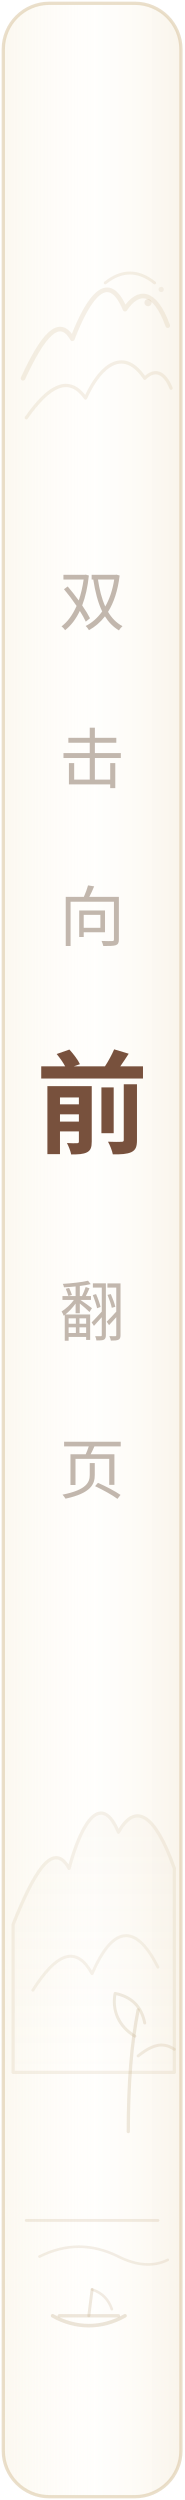
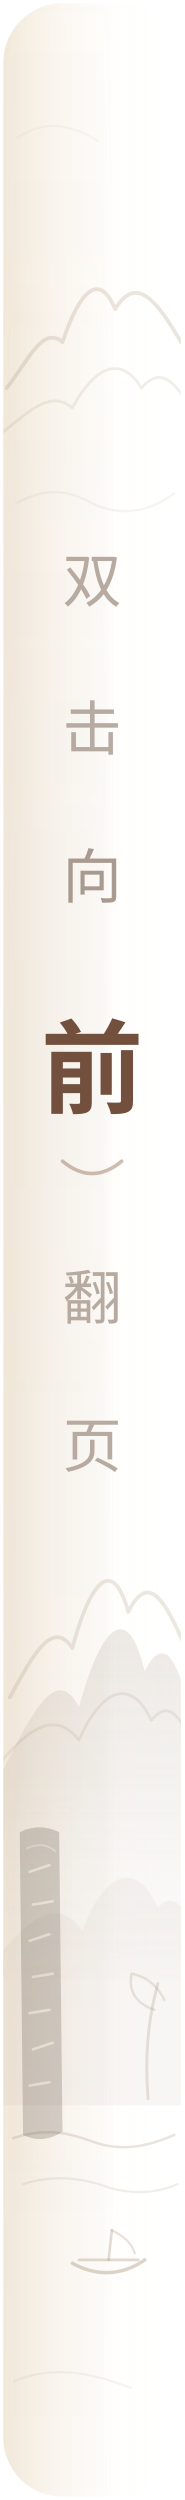
<svg xmlns="http://www.w3.org/2000/svg" viewBox="0 0 56 760" role="img" aria-labelledby="title desc">
  <defs>
    <linearGradient id="paper" x1="0" y1="0" x2="1" y2="0">
-       <stop offset="0" stop-color="#fbf7ed" stop-opacity=".82" />
-       <stop offset=".52" stop-color="#fffdf8" stop-opacity=".34" />
-       <stop offset="1" stop-color="#f7f0e2" stop-opacity=".68" />
+       <stop offset="0" stop-color="#eee2cf" stop-opacity=".78" />
+       <stop offset=".28" stop-color="#f7f0e4" stop-opacity=".62" />
+       <stop offset=".72" stop-color="#fffdf8" stop-opacity=".18" />
+       <stop offset="1" stop-color="#fffdf8" stop-opacity="0" />
    </linearGradient>
-     <linearGradient id="mist" x1="0" y1="0" x2="0" y2="1">
-       <stop offset="0" stop-color="#d7c4a1" stop-opacity=".30" />
-       <stop offset="1" stop-color="#d7c4a1" stop-opacity="0" />
+     <linearGradient id="inkFade" x1="0" y1="0" x2="0" y2="1">
+       <stop offset="0" stop-color="#7d6a58" stop-opacity=".02" />
+       <stop offset=".42" stop-color="#7d6a58" stop-opacity=".18" />
+       <stop offset="1" stop-color="#5f4b3b" stop-opacity=".04" />
    </linearGradient>
+     <linearGradient id="mountainWash" x1="0" y1="0" x2="0" y2="1">
+       <stop offset="0" stop-color="#907b66" stop-opacity=".24" />
+       <stop offset="1" stop-color="#907b66" stop-opacity=".02" />
+     </linearGradient>
+     <filter id="soft" x="-30%" y="-30%" width="160%" height="160%">
+       <feGaussianBlur stdDeviation="1.2" />
+     </filter>
+     <filter id="grain" x="-20%" y="-10%" width="140%" height="120%">
+       <feTurbulence type="fractalNoise" baseFrequency=".55" numOctaves="2" seed="8" result="noise" />
+       <feColorMatrix in="noise" type="saturate" values="0" result="gray" />
+       <feComponentTransfer in="gray" result="fade">
+         <feFuncA type="table" tableValues="0 .09" />
+       </feComponentTransfer>
+       <feBlend in="SourceGraphic" in2="fade" mode="multiply" />
+     </filter>
+     <clipPath id="clip">
+       <rect x="1" y="1" width="54" height="758" rx="18" />
+     </clipPath>
  </defs>
-   <rect x="1" y="1" width="54" height="758" rx="14" fill="url(#paper)" stroke="#d8c4a1" stroke-opacity=".55" />
-   <g opacity=".20" fill="none" stroke="#cbb58e" stroke-linecap="round" stroke-linejoin="round">
-     <path d="M7 115 C13 102 18 96 22 103 C27 90 33 82 38 94 C42 88 47 88 51 99" stroke-width="1.4" />
-     <path d="M8 127 C15 117 21 114 26 121 C31 110 38 106 44 115 C47 112 50 113 52 118" stroke-width="1.0" />
-     <path d="M32 86 C37 82 42 82 47 86" stroke-width=".9" />
+   <g clip-path="url(#clip)">
+     <rect x="1" y="1" width="54" height="758" rx="18" fill="url(#paper)" />
+     <rect x="2" y="2" width="31" height="756" fill="url(#inkFade)" opacity=".20" filter="url(#soft)" />
+     <g fill="none" stroke="#a79278" stroke-linecap="round" stroke-linejoin="round">
+       <path d="M2 118 C9 109 13 99 19 104 C24 89 30 82 35 94 C41 84 47 90 55 104" stroke-width="1.15" opacity=".24" />
+       <path d="M0 132 C8 126 15 118 22 124 C29 111 37 108 43 118 C48 112 52 115 56 121" stroke-width=".85" opacity=".16" />
+       <path d="M5 153 C14 148 21 149 28 153 C36 157 45 156 53 150" stroke-width=".7" opacity=".10" />
+       <path d="M3 516 C10 503 16 492 22 501 C27 482 34 472 39 490 C45 478 50 486 56 500" stroke-width="1.15" opacity=".22" />
+       <path d="M0 536 C9 525 17 520 24 529 C31 513 40 510 46 523 C50 518 53 520 56 525" stroke-width=".85" opacity=".16" />
+     </g>
+     <path d="M0 540 C9 522 17 505 24 519 C31 493 39 487 44 508 C49 498 53 503 56 514 L56 602 L0 602 Z" fill="url(#mountainWash)" opacity=".68" />
+     <path d="M0 594 C10 582 18 577 25 587 C32 568 42 566 48 580 C51 576 54 578 56 581 L56 640 L0 640 Z" fill="#8f7b67" opacity=".07" />
+     <g fill="none" stroke="#9d856b" stroke-linecap="round">
+       <path d="M4 650 C13 647 20 648 28 651 C36 654 44 653 53 649" stroke-width=".75" opacity=".22" />
+       <path d="M7 664 C16 661 25 662 33 665 C40 667 47 667 54 664" stroke-width=".65" opacity=".15" />
+       <path d="M22 688 C29 692 37 692 44 687" stroke-width="1.05" opacity=".35" />
+       <path d="M24 687 H42" stroke-width=".85" opacity=".31" />
+       <path d="M33 687 L34 678" stroke-width=".8" opacity=".28" />
+       <path d="M34 678 C38 680 40 682 41 685" stroke-width=".7" opacity=".23" />
+       <path d="M45 638 C44 625 45 614 48 603" stroke-width=".9" opacity=".22" />
+       <path d="M47 611 C41 609 39 605 40 600 C45 601 48 604 50 608" stroke-width=".75" opacity=".20" />
+     </g>
+     <g transform="translate(5 554)" opacity=".23" filter="url(#grain)">
+       <path d="M1 3 Q7 0 13 3 L14 94 Q8 98 2 95 Z" fill="#4d4036" />
+       <path d="M4 15 L10 13 M5 25 L11 24 M4 36 L10 34 M5 47 L11 46 M4 58 L10 57 M5 69 L11 67 M4 80 L10 79" stroke="#eadfcf" stroke-width=".8" stroke-linecap="round" opacity=".74" />
+       <path d="M3 8 C7 6 10 7 12 9" stroke="#eadfcf" stroke-width=".55" fill="none" opacity=".48" />
+     </g>
+     <path d="M5 42 C14 36 22 38 30 43" stroke="#cbb99f" stroke-width=".7" opacity=".11" fill="none" />
+     <path d="M4 724 C16 719 27 721 40 726" stroke="#bca58a" stroke-width=".65" opacity=".13" fill="none" />
  </g>
-   <g font-family="SimSun, Songti SC, serif" text-anchor="middle">
-     <text x="28" y="190" font-size="20" fill="#c2b7ad">双</text>
-     <text x="28" y="238" font-size="20" fill="#c2b7ad">击</text>
-     <text x="28" y="286" font-size="20" fill="#c2b7ad">向</text>
-     <text x="28" y="348" font-size="34" font-weight="700" fill="#78513d">前</text>
-     <text x="28" y="406" font-size="20" fill="#c2b7ad">翻</text>
-     <text x="28" y="454" font-size="20" fill="#c2b7ad">页</text>
+   <g font-family="STSong, SimSun, 'Songti SC', serif" text-anchor="middle">
+     <text x="28" y="183" font-size="18" fill="#b7aaa0">双</text>
+     <text x="28" y="228" font-size="18" fill="#b7aaa0">击</text>
+     <text x="28" y="273" font-size="18" fill="#a99a8f">向</text>
+     <text x="28" y="336" font-size="31" font-weight="700" fill="#72503d">前</text>
+     <path d="M19 353 C25 358 31 358 37 353" fill="none" stroke="#9b765f" stroke-width="1.1" stroke-linecap="round" opacity=".48" />
+     <text x="28" y="401" font-size="18" fill="#b7aaa0">翻</text>
+     <text x="28" y="446" font-size="18" fill="#b7aaa0">页</text>
  </g>
-   <g opacity=".18" fill="url(#mist)" stroke="#c8b28b" stroke-linecap="round" stroke-linejoin="round">
-     <path d="M4 585 C10 570 16 559 21 568 C25 553 31 545 36 557 C41 548 47 551 53 568 L53 630 L4 630 Z" stroke-width="1.0" />
-     <path d="M10 605 C17 594 23 591 28 600 C34 586 41 584 48 598" fill="none" stroke-width=".9" />
-   </g>
-   <g fill="none" stroke="#bca27a" stroke-linecap="round" stroke-linejoin="round">
-     <path d="M8 675 H48" stroke-width=".9" opacity=".20" />
-     <path d="M12 686 C20 682 28 682 36 686 C42 689 47 689 51 687" stroke-width=".8" opacity=".18" />
-     <path d="M39 648 C39 633 40 621 42 611" stroke-width="1.0" opacity=".24" />
-     <path d="M41 619 C36 616 34 611 35 606 C40 607 43 610 44 615" stroke-width=".9" opacity=".22" />
-     <path d="M42 625 C47 621 50 621 53 623" stroke-width=".9" opacity=".20" />
-     <path d="M16 704 C23 708 31 708 38 704" stroke-width="1.1" opacity=".28" />
-     <path d="M18 704 H36" stroke-width="1.0" opacity=".26" />
-     <path d="M27 704 L28 696" stroke-width=".9" opacity=".24" />
-     <path d="M28 696 C31 697 33 699 34 702" stroke-width=".8" opacity=".20" />
-   </g>
-   <circle cx="45" cy="92" r="1.1" fill="#bca27a" opacity=".17" />
-   <circle cx="49" cy="88" r=".8" fill="#bca27a" opacity=".13" />
</svg>
